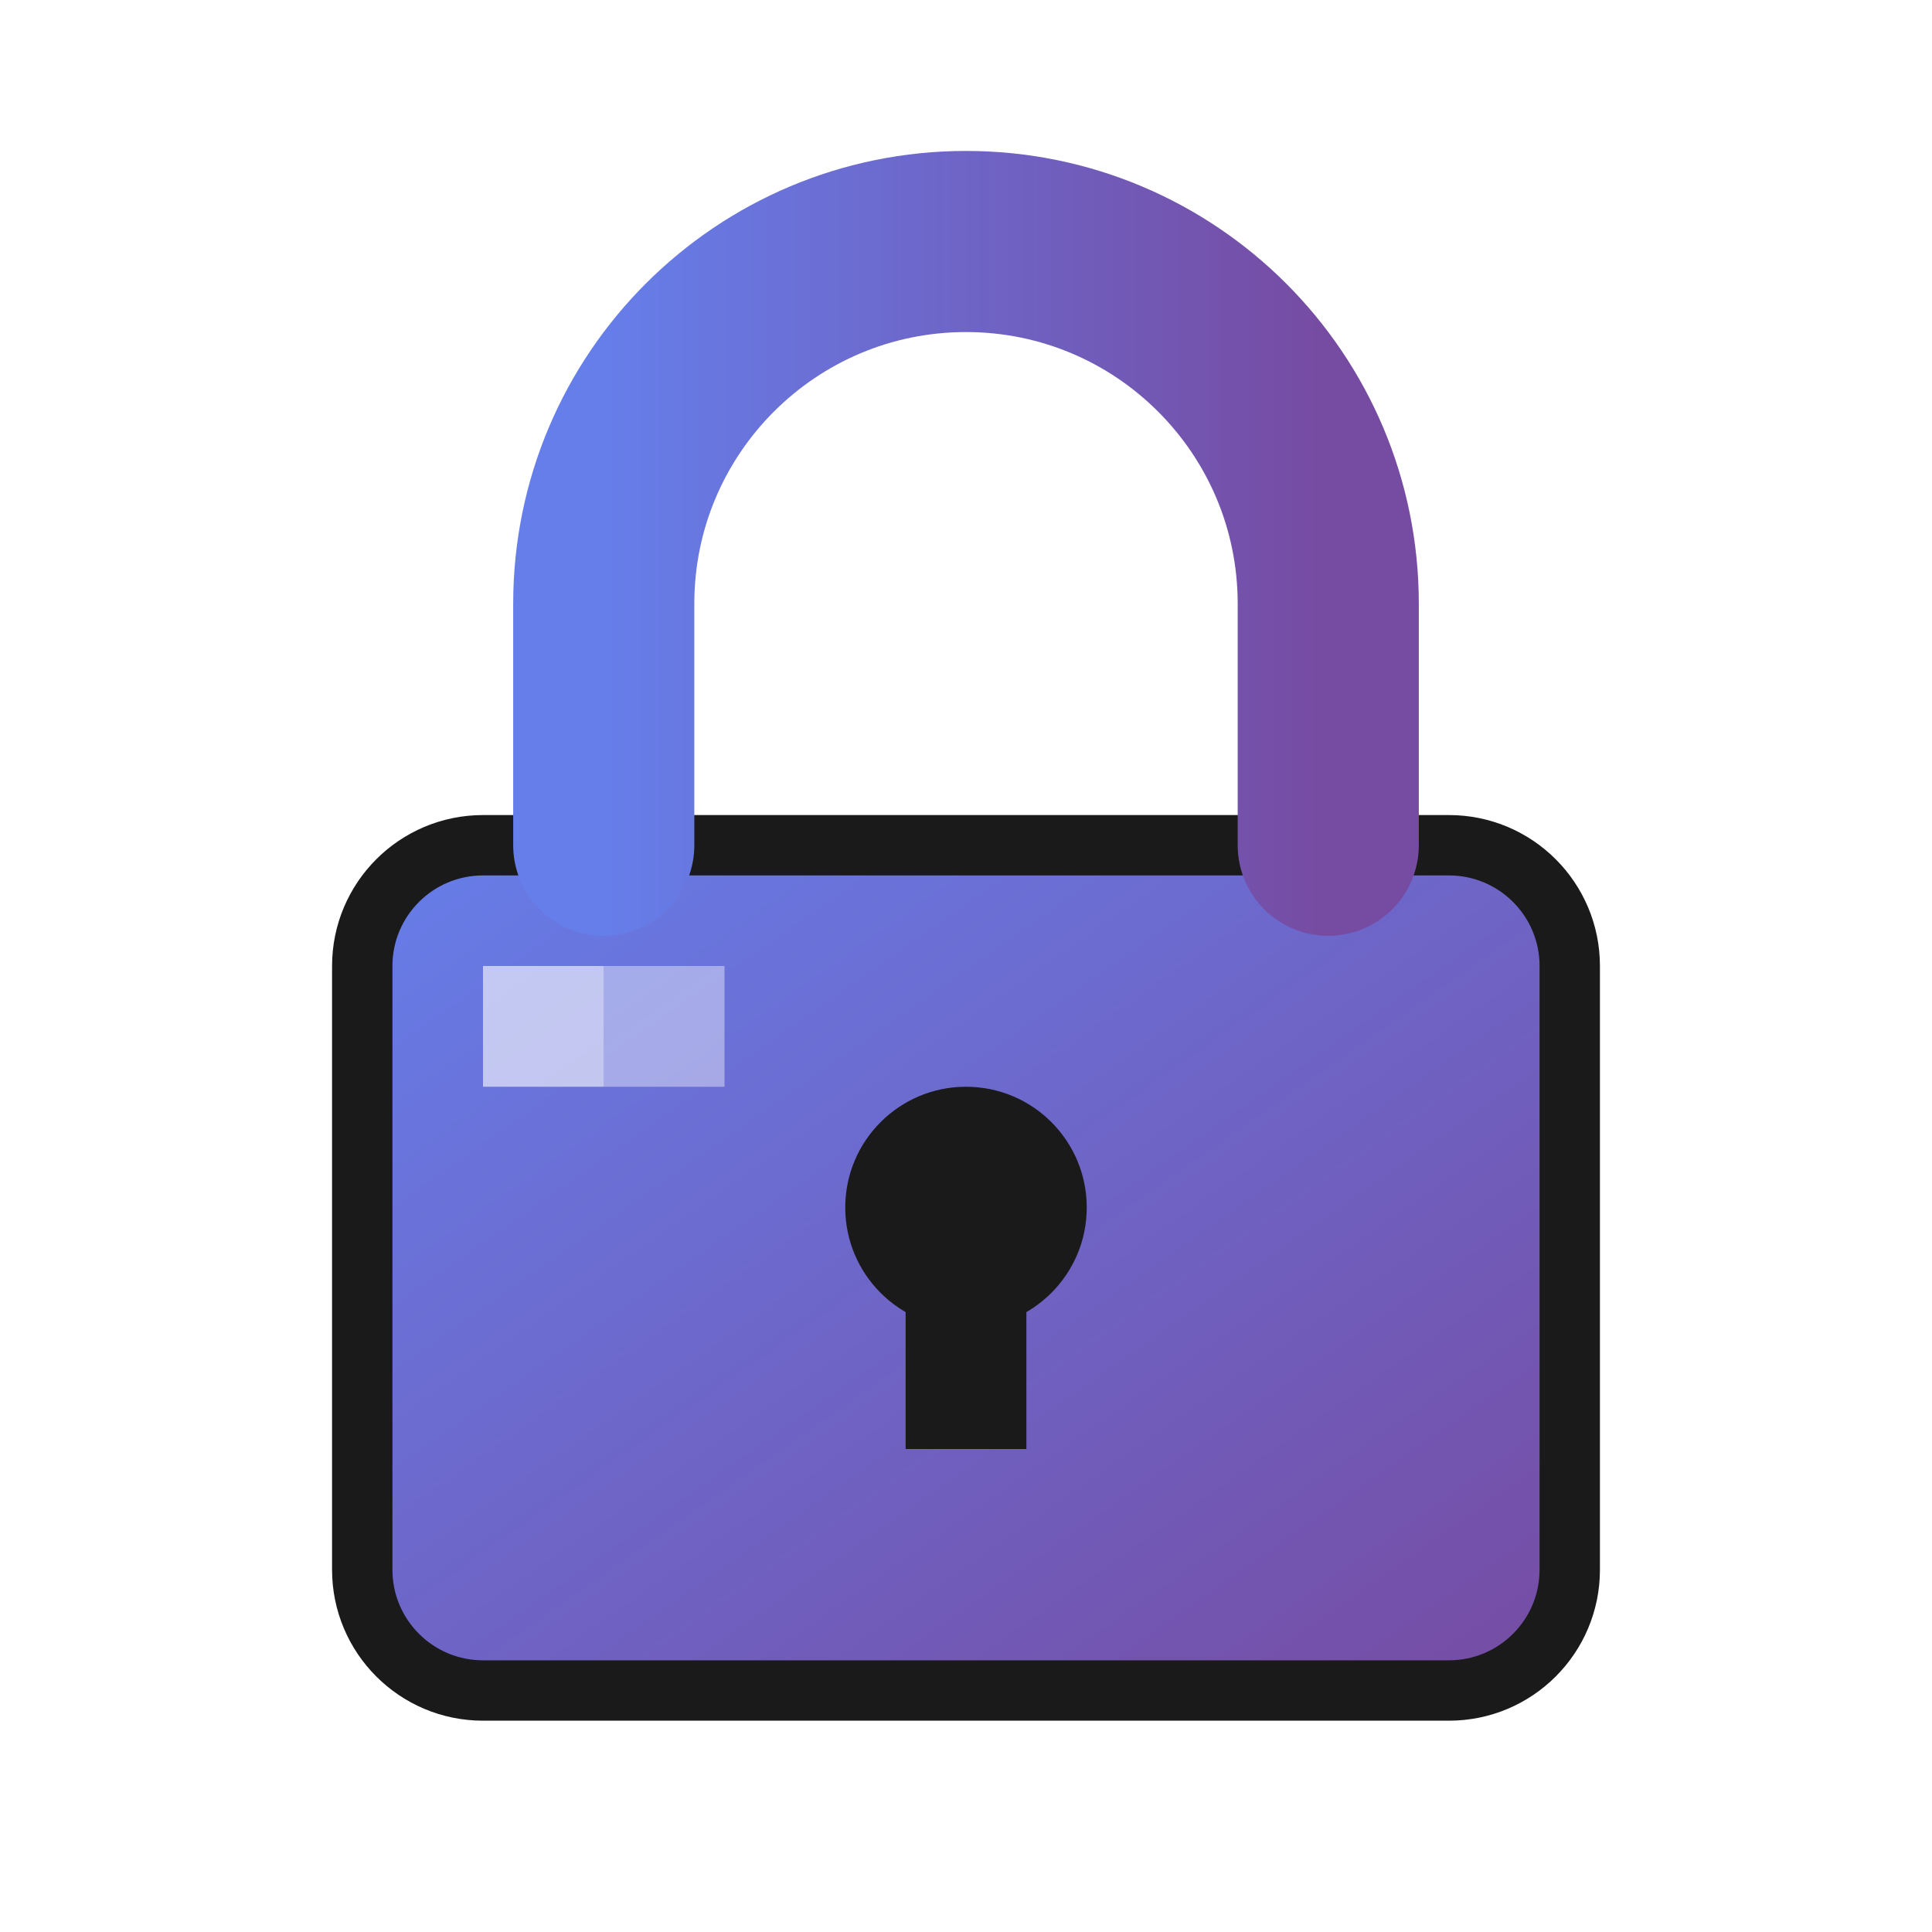
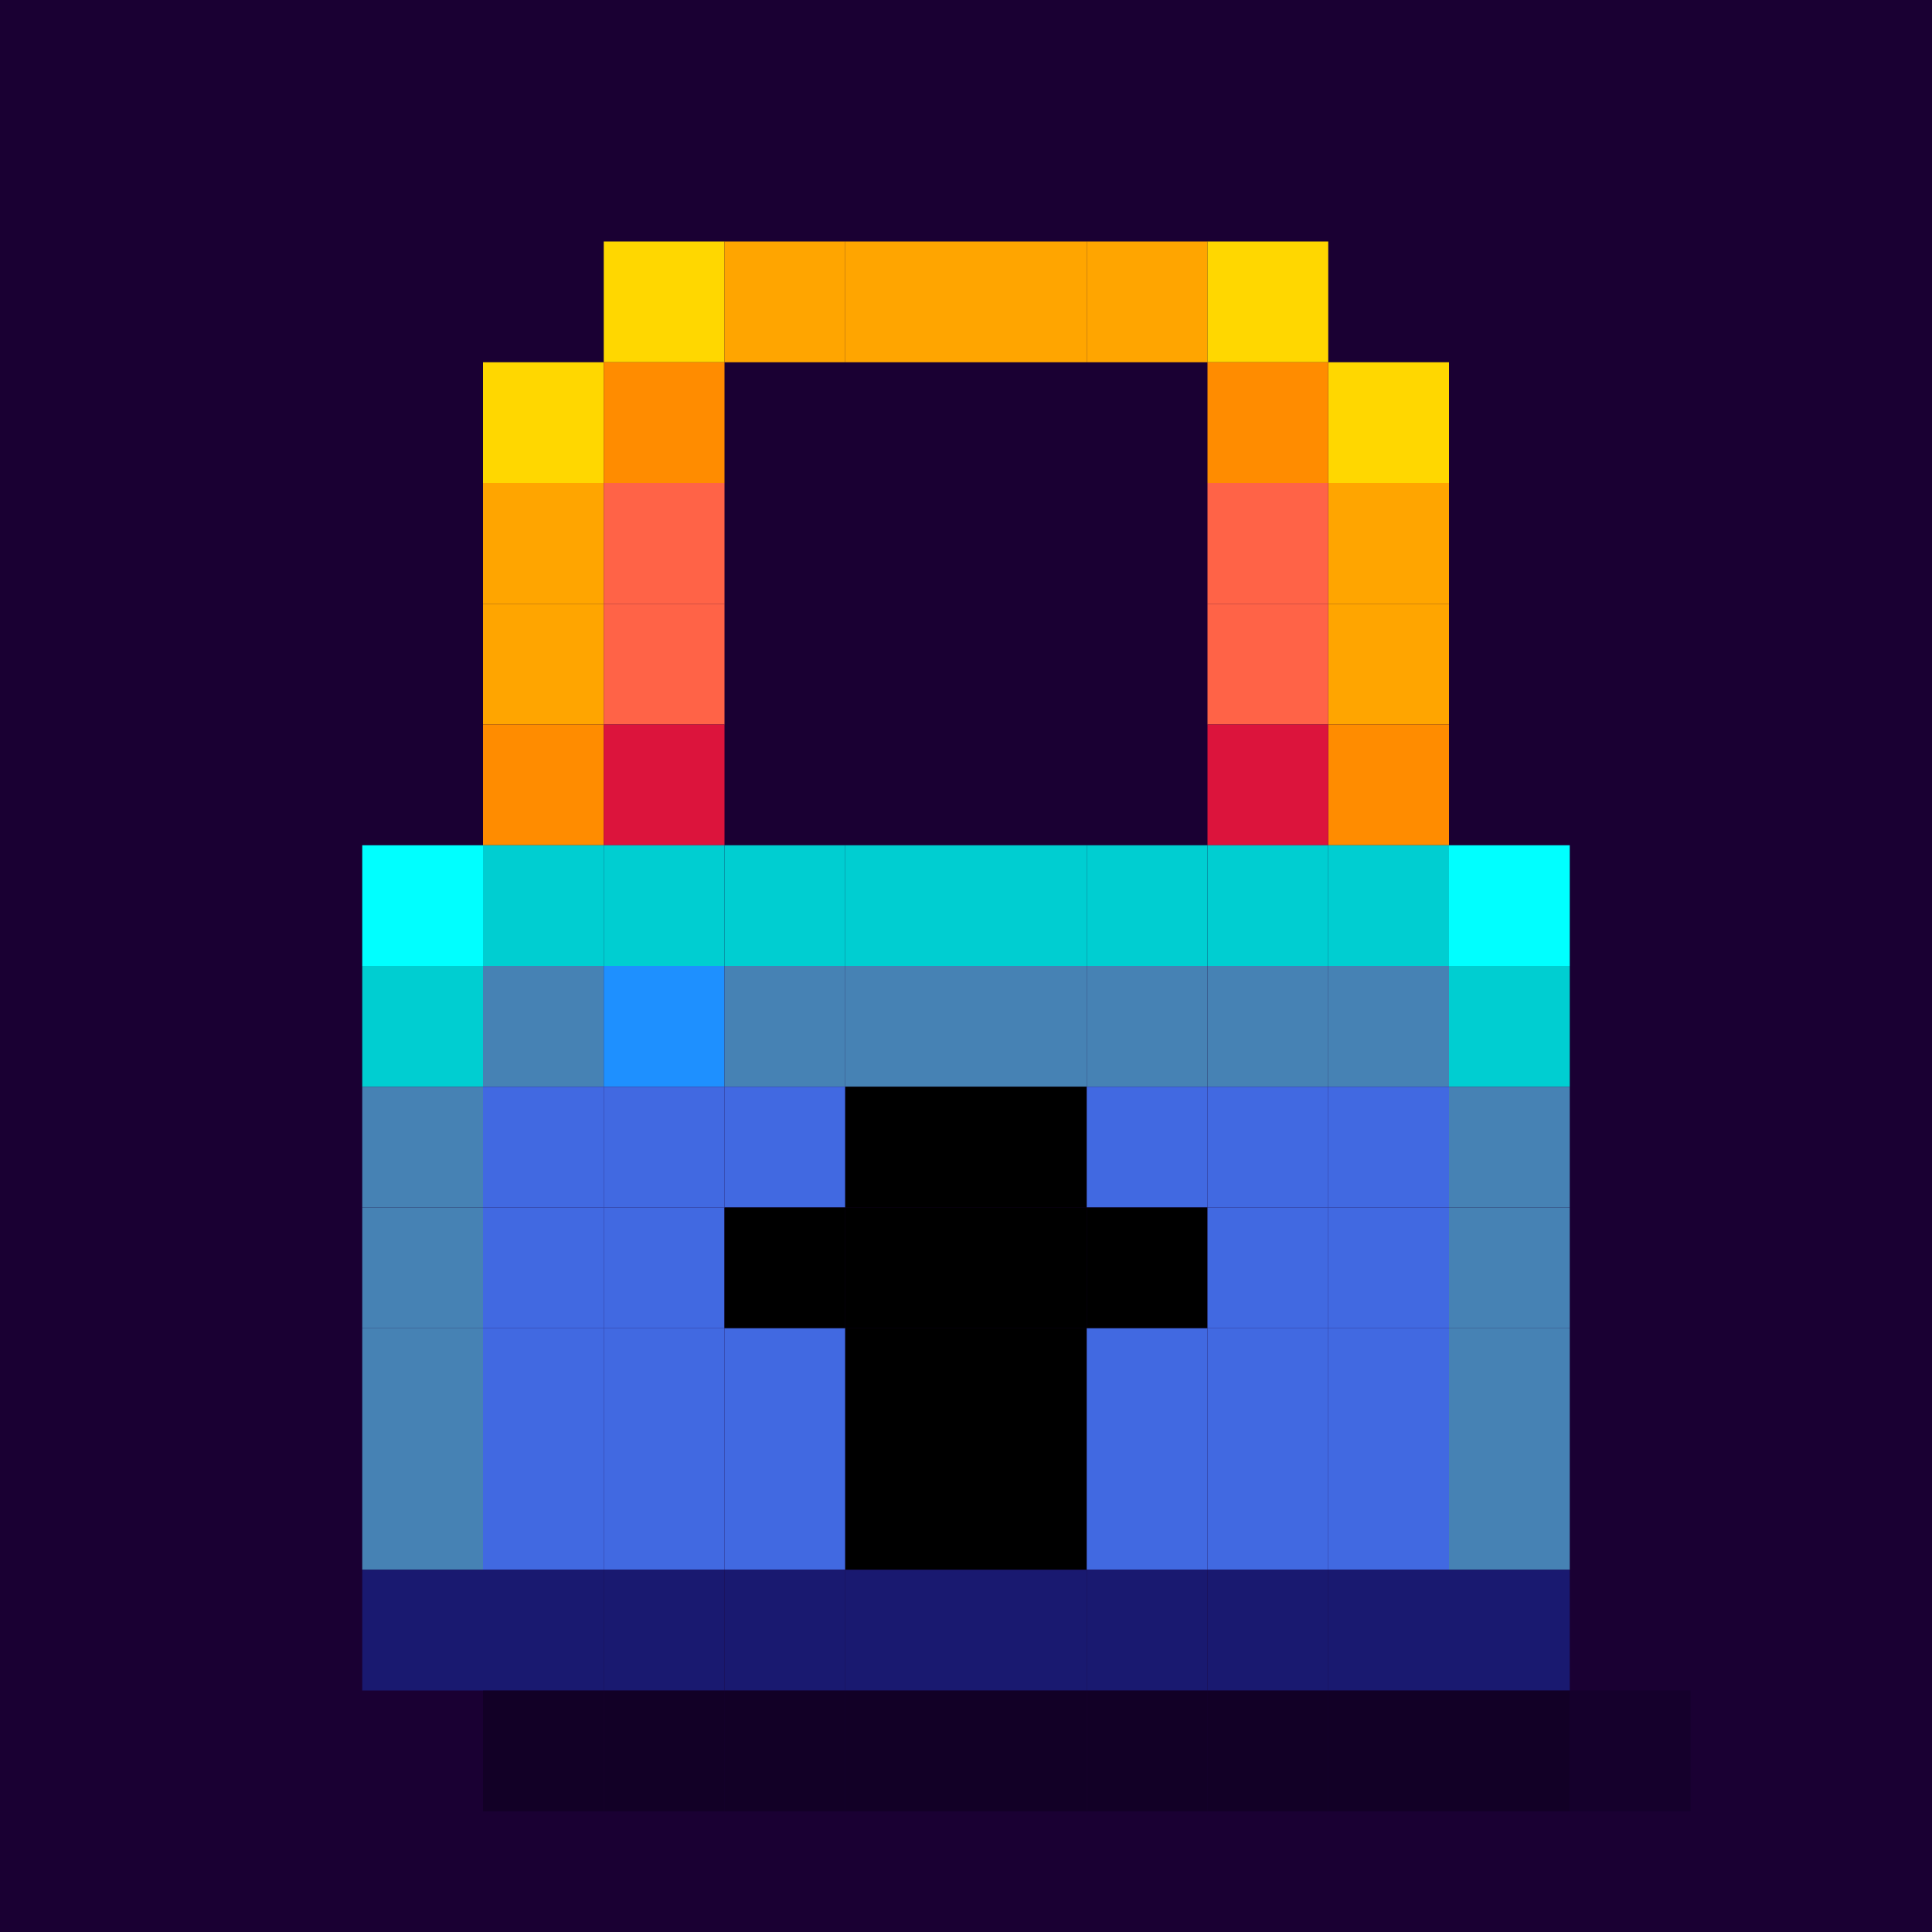
<svg xmlns="http://www.w3.org/2000/svg" viewBox="0 0 32 32" fill="none">
-   <rect x="6" y="14" width="20" height="14" rx="2" fill="url(#lockGradient)" stroke="#1a1a1a" stroke-width="1" />
-   <path d="M10 14V10C10 6.686 12.686 4 16 4C19.314 4 22 6.686 22 10V14" stroke="url(#shackleGradient)" stroke-width="3" stroke-linecap="round" fill="none" />
-   <circle cx="16" cy="20" r="2" fill="#1a1a1a" />
-   <rect x="15" y="20" width="2" height="4" fill="#1a1a1a" />
-   <rect x="8" y="16" width="2" height="2" fill="rgba(255,255,255,0.6)" />
-   <rect x="10" y="16" width="2" height="2" fill="rgba(255,255,255,0.4)" />
-   <defs>
-     <linearGradient id="lockGradient" x1="0%" y1="0%" x2="100%" y2="100%">
-       <stop offset="0%" style="stop-color:#667eea;stop-opacity:1" />
-       <stop offset="100%" style="stop-color:#764ba2;stop-opacity:1" />
-     </linearGradient>
-     <linearGradient id="shackleGradient" x1="0%" y1="0%" x2="100%" y2="0%">
-       <stop offset="0%" style="stop-color:#667eea;stop-opacity:1" />
-       <stop offset="100%" style="stop-color:#764ba2;stop-opacity:1" />
-     </linearGradient>
-   </defs>
+   <rect width="32" height="32" fill="#1a0033" />
+   <rect x="10" y="4" width="2" height="2" fill="#FFD700" />
+   <rect x="12" y="4" width="2" height="2" fill="#FFA500" />
+   <rect x="14" y="4" width="2" height="2" fill="#FFA500" />
+   <rect x="16" y="4" width="2" height="2" fill="#FFA500" />
+   <rect x="18" y="4" width="2" height="2" fill="#FFA500" />
+   <rect x="20" y="4" width="2" height="2" fill="#FFD700" />
+   <rect x="8" y="6" width="2" height="2" fill="#FFD700" />
+   <rect x="8" y="8" width="2" height="2" fill="#FFA500" />
+   <rect x="8" y="10" width="2" height="2" fill="#FFA500" />
+   <rect x="8" y="12" width="2" height="2" fill="#FF8C00" />
+   <rect x="22" y="6" width="2" height="2" fill="#FFD700" />
+   <rect x="22" y="8" width="2" height="2" fill="#FFA500" />
+   <rect x="22" y="10" width="2" height="2" fill="#FFA500" />
+   <rect x="22" y="12" width="2" height="2" fill="#FF8C00" />
+   <rect x="10" y="6" width="2" height="2" fill="#FF8C00" />
+   <rect x="10" y="8" width="2" height="2" fill="#FF6347" />
+   <rect x="10" y="10" width="2" height="2" fill="#FF6347" />
+   <rect x="10" y="12" width="2" height="2" fill="#DC143C" />
+   <rect x="20" y="6" width="2" height="2" fill="#FF8C00" />
+   <rect x="20" y="8" width="2" height="2" fill="#FF6347" />
+   <rect x="20" y="10" width="2" height="2" fill="#FF6347" />
+   <rect x="20" y="12" width="2" height="2" fill="#DC143C" />
+   <rect x="6" y="14" width="2" height="2" fill="#00FFFF" />
+   <rect x="8" y="14" width="2" height="2" fill="#00CED1" />
+   <rect x="10" y="14" width="2" height="2" fill="#00CED1" />
+   <rect x="12" y="14" width="2" height="2" fill="#00CED1" />
+   <rect x="14" y="14" width="2" height="2" fill="#00CED1" />
+   <rect x="16" y="14" width="2" height="2" fill="#00CED1" />
+   <rect x="18" y="14" width="2" height="2" fill="#00CED1" />
+   <rect x="20" y="14" width="2" height="2" fill="#00CED1" />
+   <rect x="22" y="14" width="2" height="2" fill="#00CED1" />
+   <rect x="24" y="14" width="2" height="2" fill="#00FFFF" />
+   <rect x="6" y="16" width="2" height="2" fill="#00CED1" />
+   <rect x="8" y="16" width="2" height="2" fill="#4682B4" />
+   <rect x="10" y="16" width="2" height="2" fill="#1E90FF" />
+   <rect x="12" y="16" width="2" height="2" fill="#4682B4" />
+   <rect x="14" y="16" width="2" height="2" fill="#4682B4" />
+   <rect x="16" y="16" width="2" height="2" fill="#4682B4" />
+   <rect x="18" y="16" width="2" height="2" fill="#4682B4" />
+   <rect x="20" y="16" width="2" height="2" fill="#4682B4" />
+   <rect x="22" y="16" width="2" height="2" fill="#4682B4" />
+   <rect x="24" y="16" width="2" height="2" fill="#00CED1" />
+   <rect x="6" y="18" width="2" height="2" fill="#4682B4" />
+   <rect x="8" y="18" width="2" height="2" fill="#4169E1" />
+   <rect x="10" y="18" width="2" height="2" fill="#4169E1" />
+   <rect x="12" y="18" width="2" height="2" fill="#4169E1" />
+   <rect x="14" y="18" width="2" height="2" fill="#000000" />
+   <rect x="16" y="18" width="2" height="2" fill="#000000" />
+   <rect x="18" y="18" width="2" height="2" fill="#4169E1" />
+   <rect x="20" y="18" width="2" height="2" fill="#4169E1" />
+   <rect x="22" y="18" width="2" height="2" fill="#4169E1" />
+   <rect x="24" y="18" width="2" height="2" fill="#4682B4" />
+   <rect x="6" y="20" width="2" height="2" fill="#4682B4" />
+   <rect x="8" y="20" width="2" height="2" fill="#4169E1" />
+   <rect x="10" y="20" width="2" height="2" fill="#4169E1" />
+   <rect x="12" y="20" width="2" height="2" fill="#000000" />
+   <rect x="14" y="20" width="2" height="2" fill="#000000" />
+   <rect x="16" y="20" width="2" height="2" fill="#000000" />
+   <rect x="18" y="20" width="2" height="2" fill="#000000" />
+   <rect x="20" y="20" width="2" height="2" fill="#4169E1" />
+   <rect x="22" y="20" width="2" height="2" fill="#4169E1" />
+   <rect x="24" y="20" width="2" height="2" fill="#4682B4" />
+   <rect x="6" y="22" width="2" height="2" fill="#4682B4" />
+   <rect x="8" y="22" width="2" height="2" fill="#4169E1" />
+   <rect x="10" y="22" width="2" height="2" fill="#4169E1" />
+   <rect x="12" y="22" width="2" height="2" fill="#4169E1" />
+   <rect x="14" y="22" width="2" height="2" fill="#000000" />
+   <rect x="16" y="22" width="2" height="2" fill="#000000" />
+   <rect x="18" y="22" width="2" height="2" fill="#4169E1" />
+   <rect x="20" y="22" width="2" height="2" fill="#4169E1" />
+   <rect x="22" y="22" width="2" height="2" fill="#4169E1" />
+   <rect x="24" y="22" width="2" height="2" fill="#4682B4" />
+   <rect x="6" y="24" width="2" height="2" fill="#4682B4" />
+   <rect x="8" y="24" width="2" height="2" fill="#4169E1" />
+   <rect x="10" y="24" width="2" height="2" fill="#4169E1" />
+   <rect x="12" y="24" width="2" height="2" fill="#4169E1" />
+   <rect x="14" y="24" width="2" height="2" fill="#000000" />
+   <rect x="16" y="24" width="2" height="2" fill="#000000" />
+   <rect x="18" y="24" width="2" height="2" fill="#4169E1" />
+   <rect x="20" y="24" width="2" height="2" fill="#4169E1" />
+   <rect x="22" y="24" width="2" height="2" fill="#4169E1" />
+   <rect x="24" y="24" width="2" height="2" fill="#4682B4" />
+   <rect x="6" y="26" width="2" height="2" fill="#191970" />
+   <rect x="8" y="26" width="2" height="2" fill="#191970" />
+   <rect x="10" y="26" width="2" height="2" fill="#191970" />
+   <rect x="12" y="26" width="2" height="2" fill="#191970" />
+   <rect x="14" y="26" width="2" height="2" fill="#191970" />
+   <rect x="16" y="26" width="2" height="2" fill="#191970" />
+   <rect x="18" y="26" width="2" height="2" fill="#191970" />
+   <rect x="20" y="26" width="2" height="2" fill="#191970" />
+   <rect x="22" y="26" width="2" height="2" fill="#191970" />
+   <rect x="24" y="26" width="2" height="2" fill="#191970" />
+   <rect x="8" y="28" width="2" height="2" fill="#0a001a" opacity="0.5" />
+   <rect x="10" y="28" width="2" height="2" fill="#0a001a" opacity="0.5" />
+   <rect x="12" y="28" width="2" height="2" fill="#0a001a" opacity="0.5" />
+   <rect x="14" y="28" width="2" height="2" fill="#0a001a" opacity="0.5" />
+   <rect x="16" y="28" width="2" height="2" fill="#0a001a" opacity="0.5" />
+   <rect x="18" y="28" width="2" height="2" fill="#0a001a" opacity="0.5" />
+   <rect x="20" y="28" width="2" height="2" fill="#0a001a" opacity="0.5" />
+   <rect x="22" y="28" width="2" height="2" fill="#0a001a" opacity="0.5" />
+   <rect x="24" y="28" width="2" height="2" fill="#0a001a" opacity="0.5" />
+   <rect x="26" y="28" width="2" height="2" fill="#0a001a" opacity="0.3" />
</svg>
